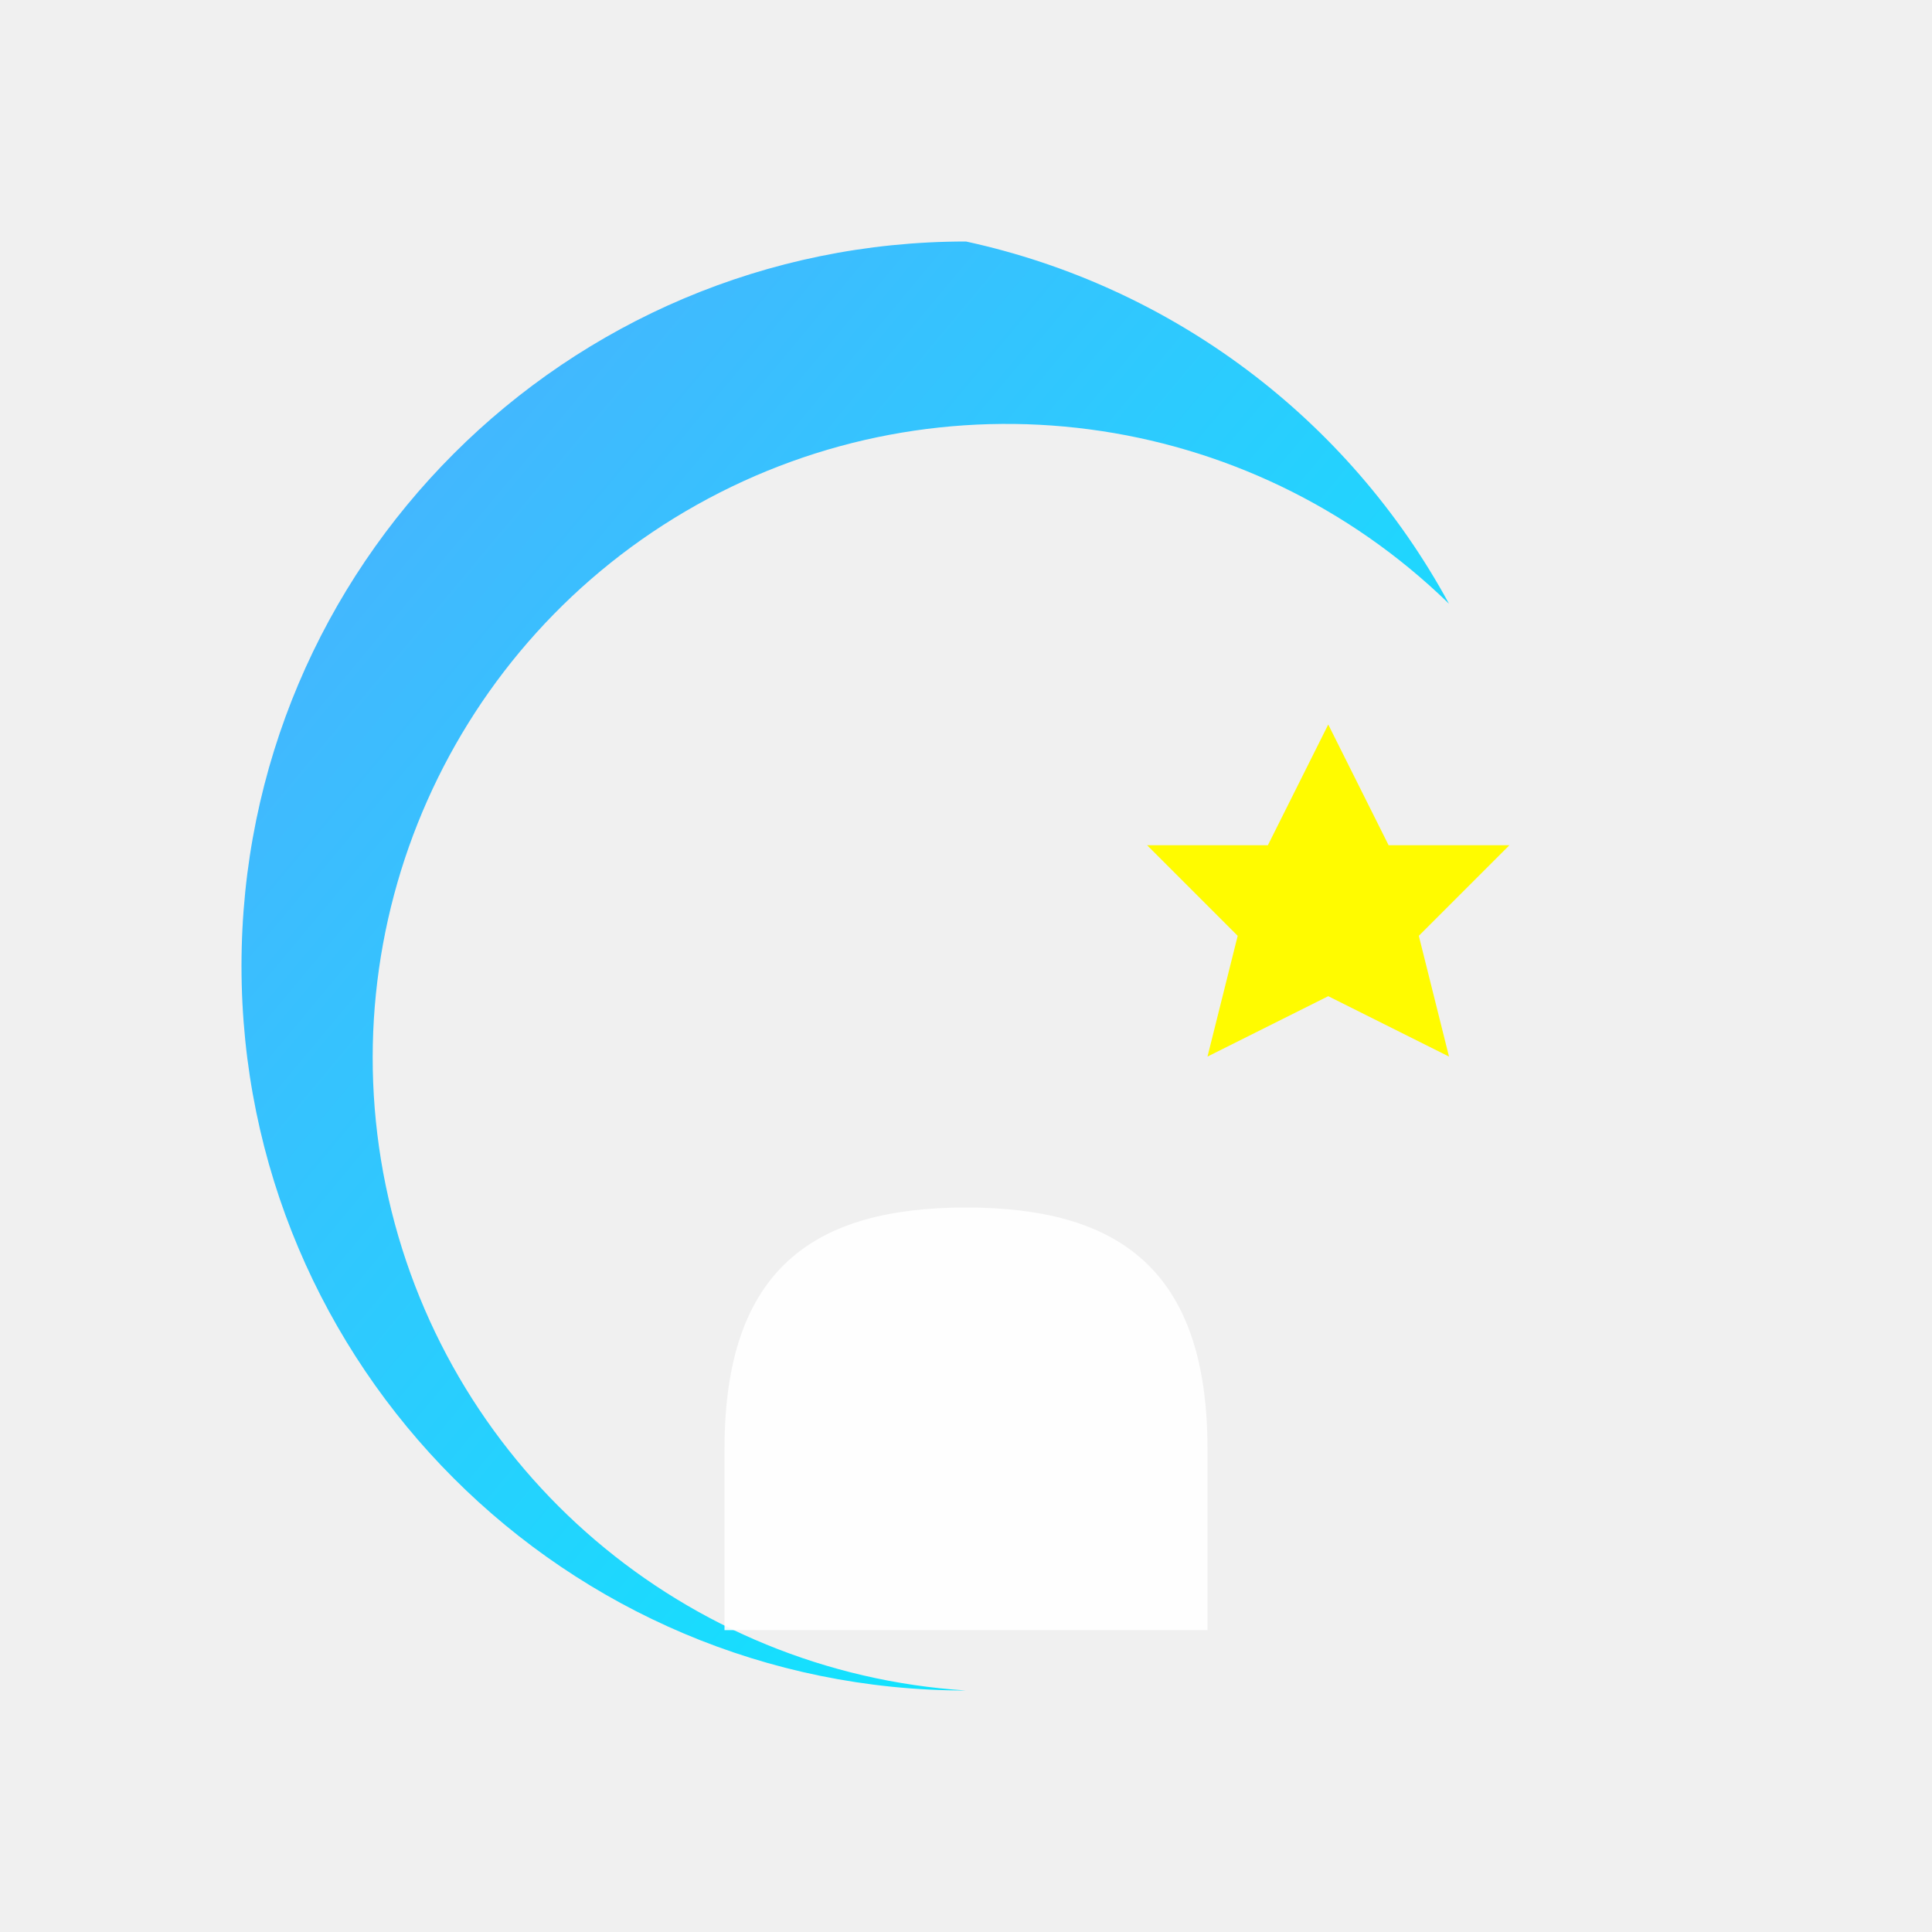
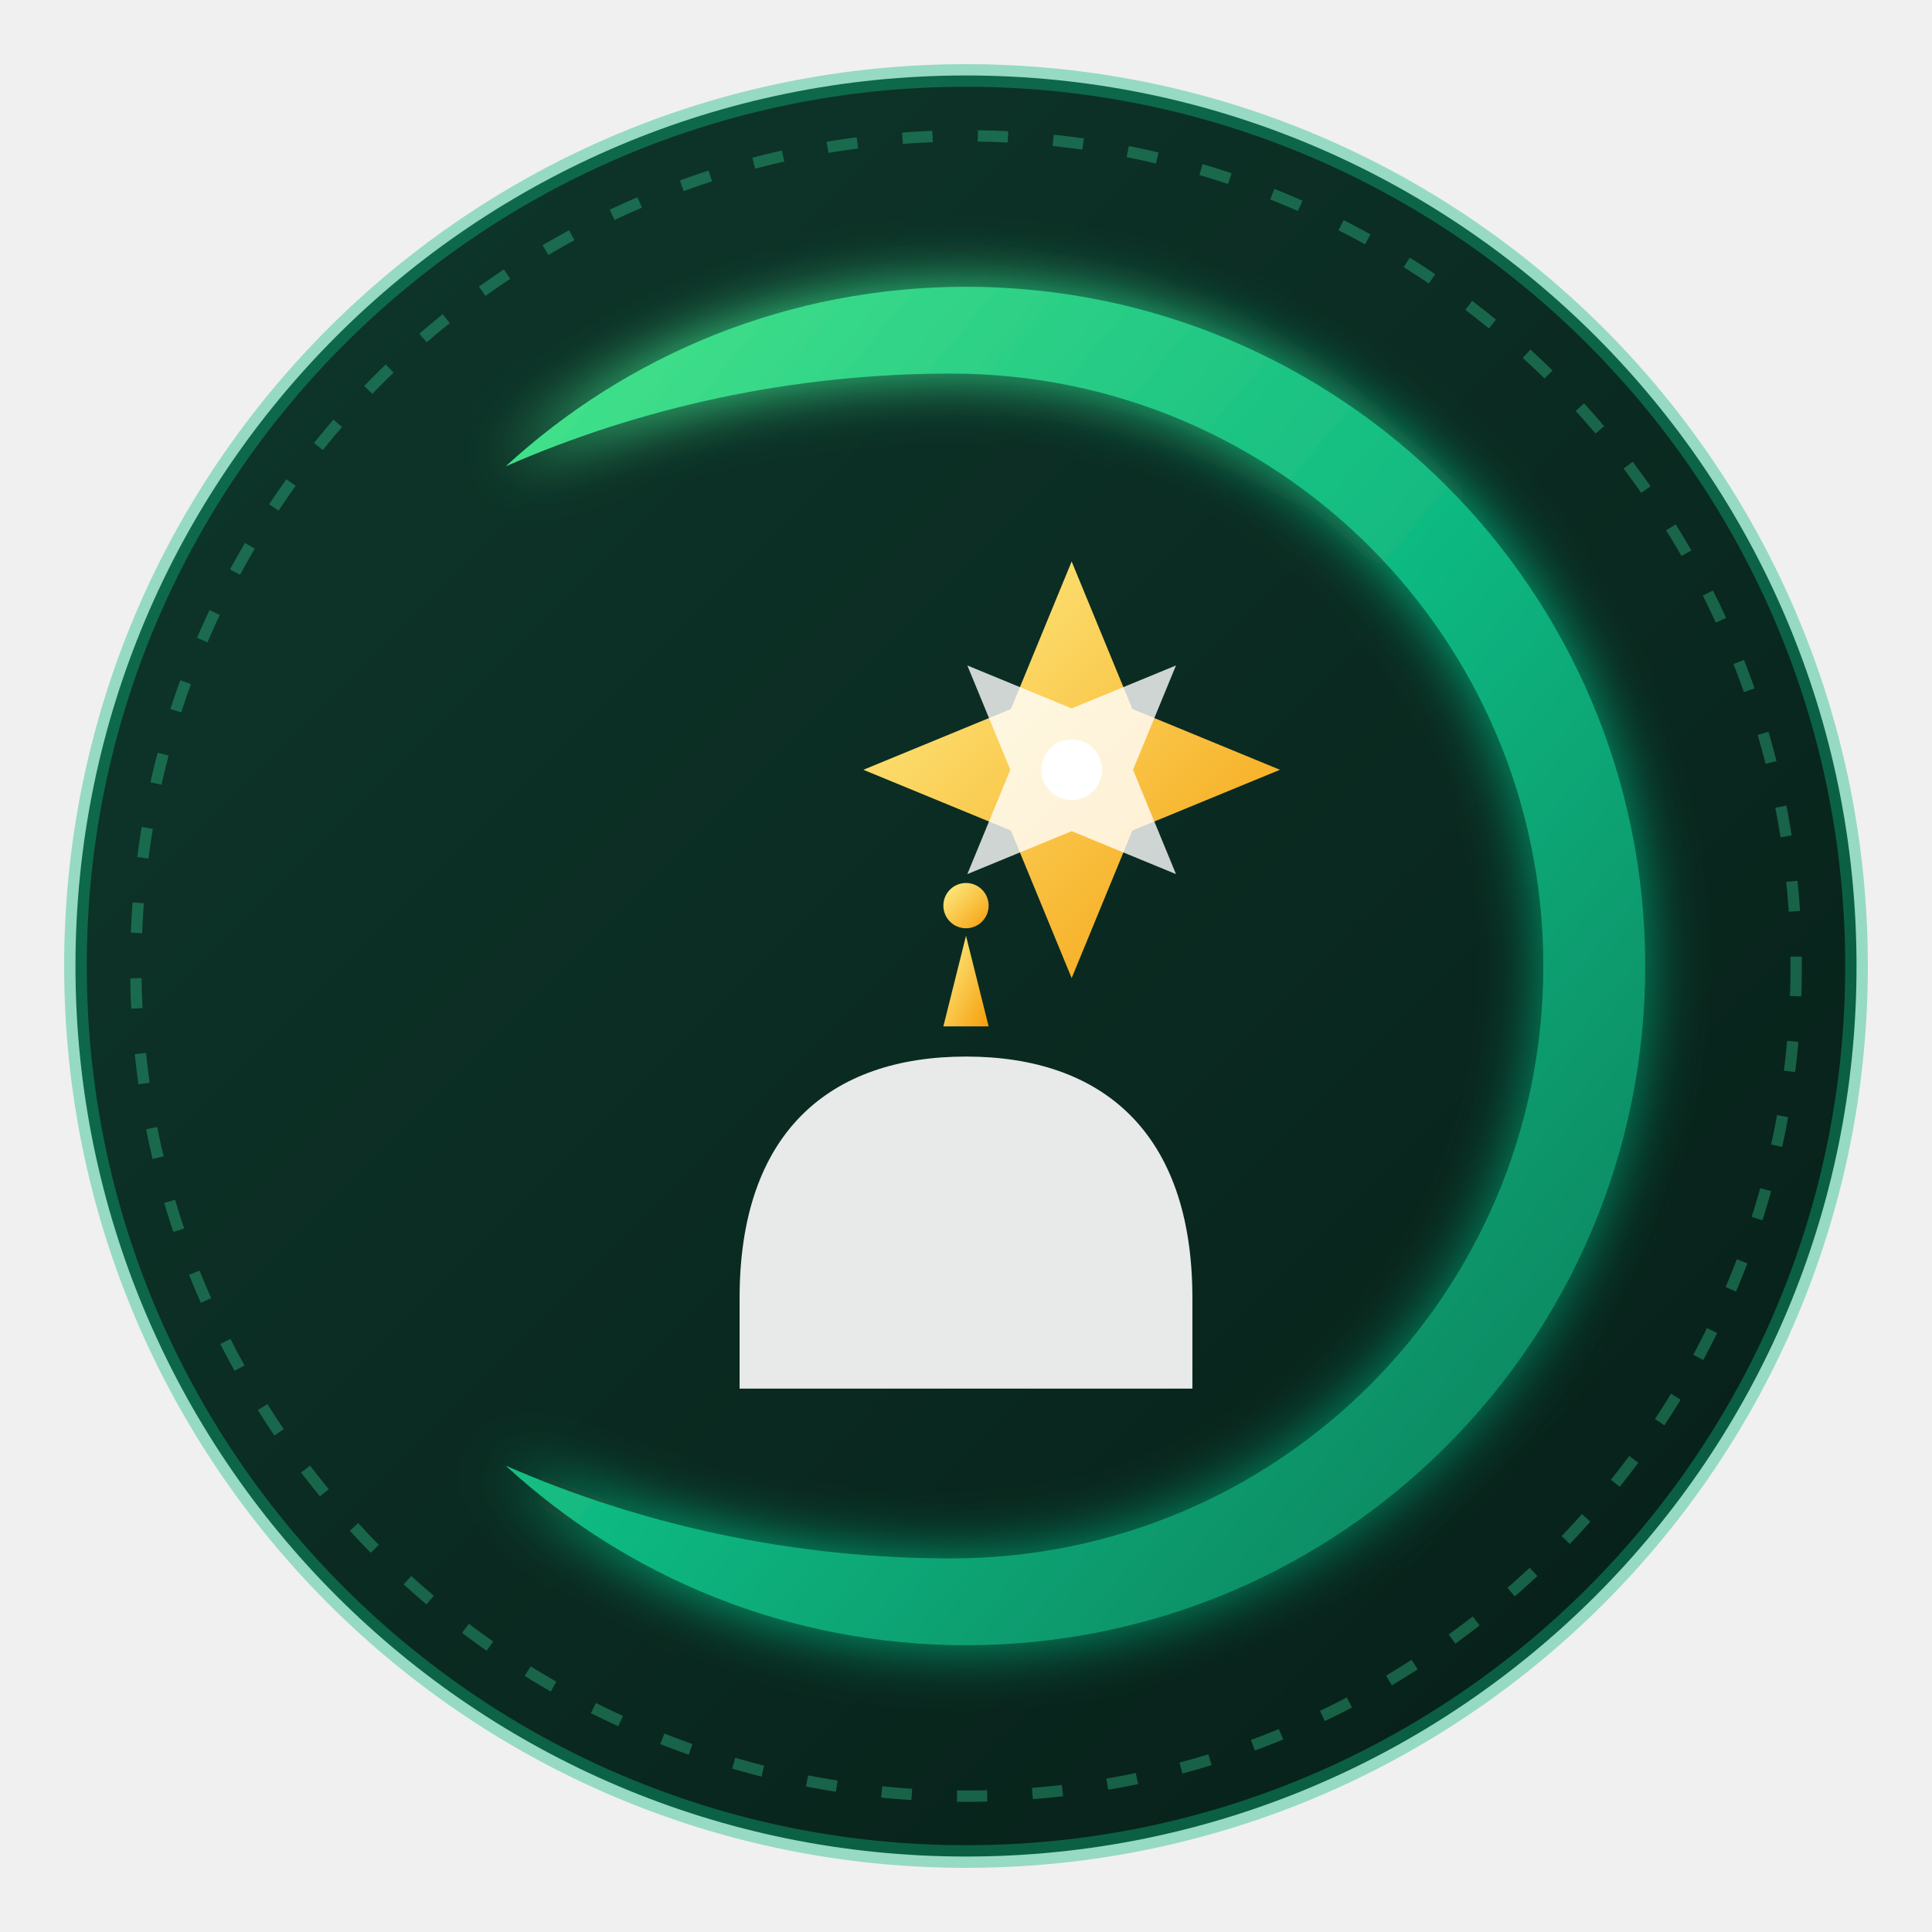
- <svg xmlns="http://www.w3.org/2000/svg" width="64" height="64" viewBox="0 0 64 64" version="1.1">
+ <svg xmlns="http://www.w3.org/2000/svg" width="256" height="256" viewBox="0 0 256 256" version="1.1">
  <defs>
-     <linearGradient id="grad1" x1="0%" y1="0%" x2="100%" y2="100%">
-       <stop offset="0%" style="stop-color:#4facfe;stop-opacity:1" />
-       <stop offset="100%" style="stop-color:#00f2fe;stop-opacity:1" />
+     <linearGradient id="bgGrad" x1="0%" y1="0%" x2="100%" y2="100%">
+       <stop offset="0%" style="stop-color:#0f382c;stop-opacity:1" />
+       <stop offset="100%" style="stop-color:#061e17;stop-opacity:1" />
    </linearGradient>
+     <linearGradient id="greenCrescentGrad" x1="0%" y1="0%" x2="100%" y2="100%">
+       <stop offset="0%" style="stop-color:#48e68b;stop-opacity:1" />
+       <stop offset="50%" style="stop-color:#10b981;stop-opacity:1" />
+       <stop offset="100%" style="stop-color:#047857;stop-opacity:1" />
+     </linearGradient>
+     <linearGradient id="goldGrad" x1="0%" y1="0%" x2="100%" y2="100%">
+       <stop offset="0%" style="stop-color:#fef08a;stop-opacity:1" />
+       <stop offset="100%" style="stop-color:#f59e0b;stop-opacity:1" />
+     </linearGradient>
+     <filter id="glow" x="-20%" y="-20%" width="140%" height="140%">
+       <feGaussianBlur stdDeviation="4" result="blur" />
+       <feComposite in="SourceGraphic" in2="blur" operator="over" />
+     </filter>
  </defs>
-   <path d="M 32,8 A 24,24 0 0,0 32,56 A 21,21 0 1,1 48,20 A 24,24 0 0,0 32,8 Z" fill="url(#grad1)" />
-   <path d="M 24,48 C 24,42 27,40 32,40 C 37,40 40,42 40,48 L 40,54 L 24,54 Z" fill="#ffffff" opacity="0.9" />
-   <path d="M 44,24 L 46,28 L 50,28 L 47,31 L 48,35 L 44,33 L 40,35 L 41,31 L 38,28 L 42,28 Z" fill="#fffb00" />
+   <circle cx="128" cy="128" r="118" fill="url(#bgGrad)" stroke="#10b981" stroke-width="3" stroke-opacity="0.4" />
+   <circle cx="128" cy="128" r="110" fill="none" stroke="#34d399" stroke-width="1.5" stroke-dasharray="4,6" stroke-opacity="0.35" />
+   <path d="M 128,38 C 177.7,38 218,78.3 218,128 C 218,177.7 177.7,218 128,218 C 104.5,218 83.1,209 67,194.2 C 84.8,202 104.9,206.5 126,206.5 C 169.4,206.5 204.5,171.4 204.5,128 C 204.5,84.6 169.4,49.5 126,49.5 C 104.9,49.5 84.8,54 67,61.8 C 83.1,47 104.5,38 128,38 Z" fill="url(#greenCrescentGrad)" filter="url(#glow)" />
+   <g transform="translate(142, 102) scale(1.15)">
+     <polygon points="0,-24 7,-7 24,0 7,7 0,24 -7,7 -24,0 -7,-7" fill="url(#goldGrad)" />
+     <polygon points="0,-17 5,-5 17,0 5,5 0,17 -5,5 -17,0 -5,-5" fill="#ffffff" opacity="0.8" transform="rotate(45)" />
+     <circle cx="0" cy="0" r="3.5" fill="#ffffff" />
+   </g>
+   <path d="M 98,172 C 98,150 110,140 128,140 C 146,140 158,150 158,172 L 158,184 L 98,184 Z" fill="#ffffff" opacity="0.9" />
+   <path d="M 128,124 L 131,136 L 125,136 Z" fill="url(#goldGrad)" />
+   <circle cx="128" cy="120" r="3" fill="url(#goldGrad)" />
</svg>
